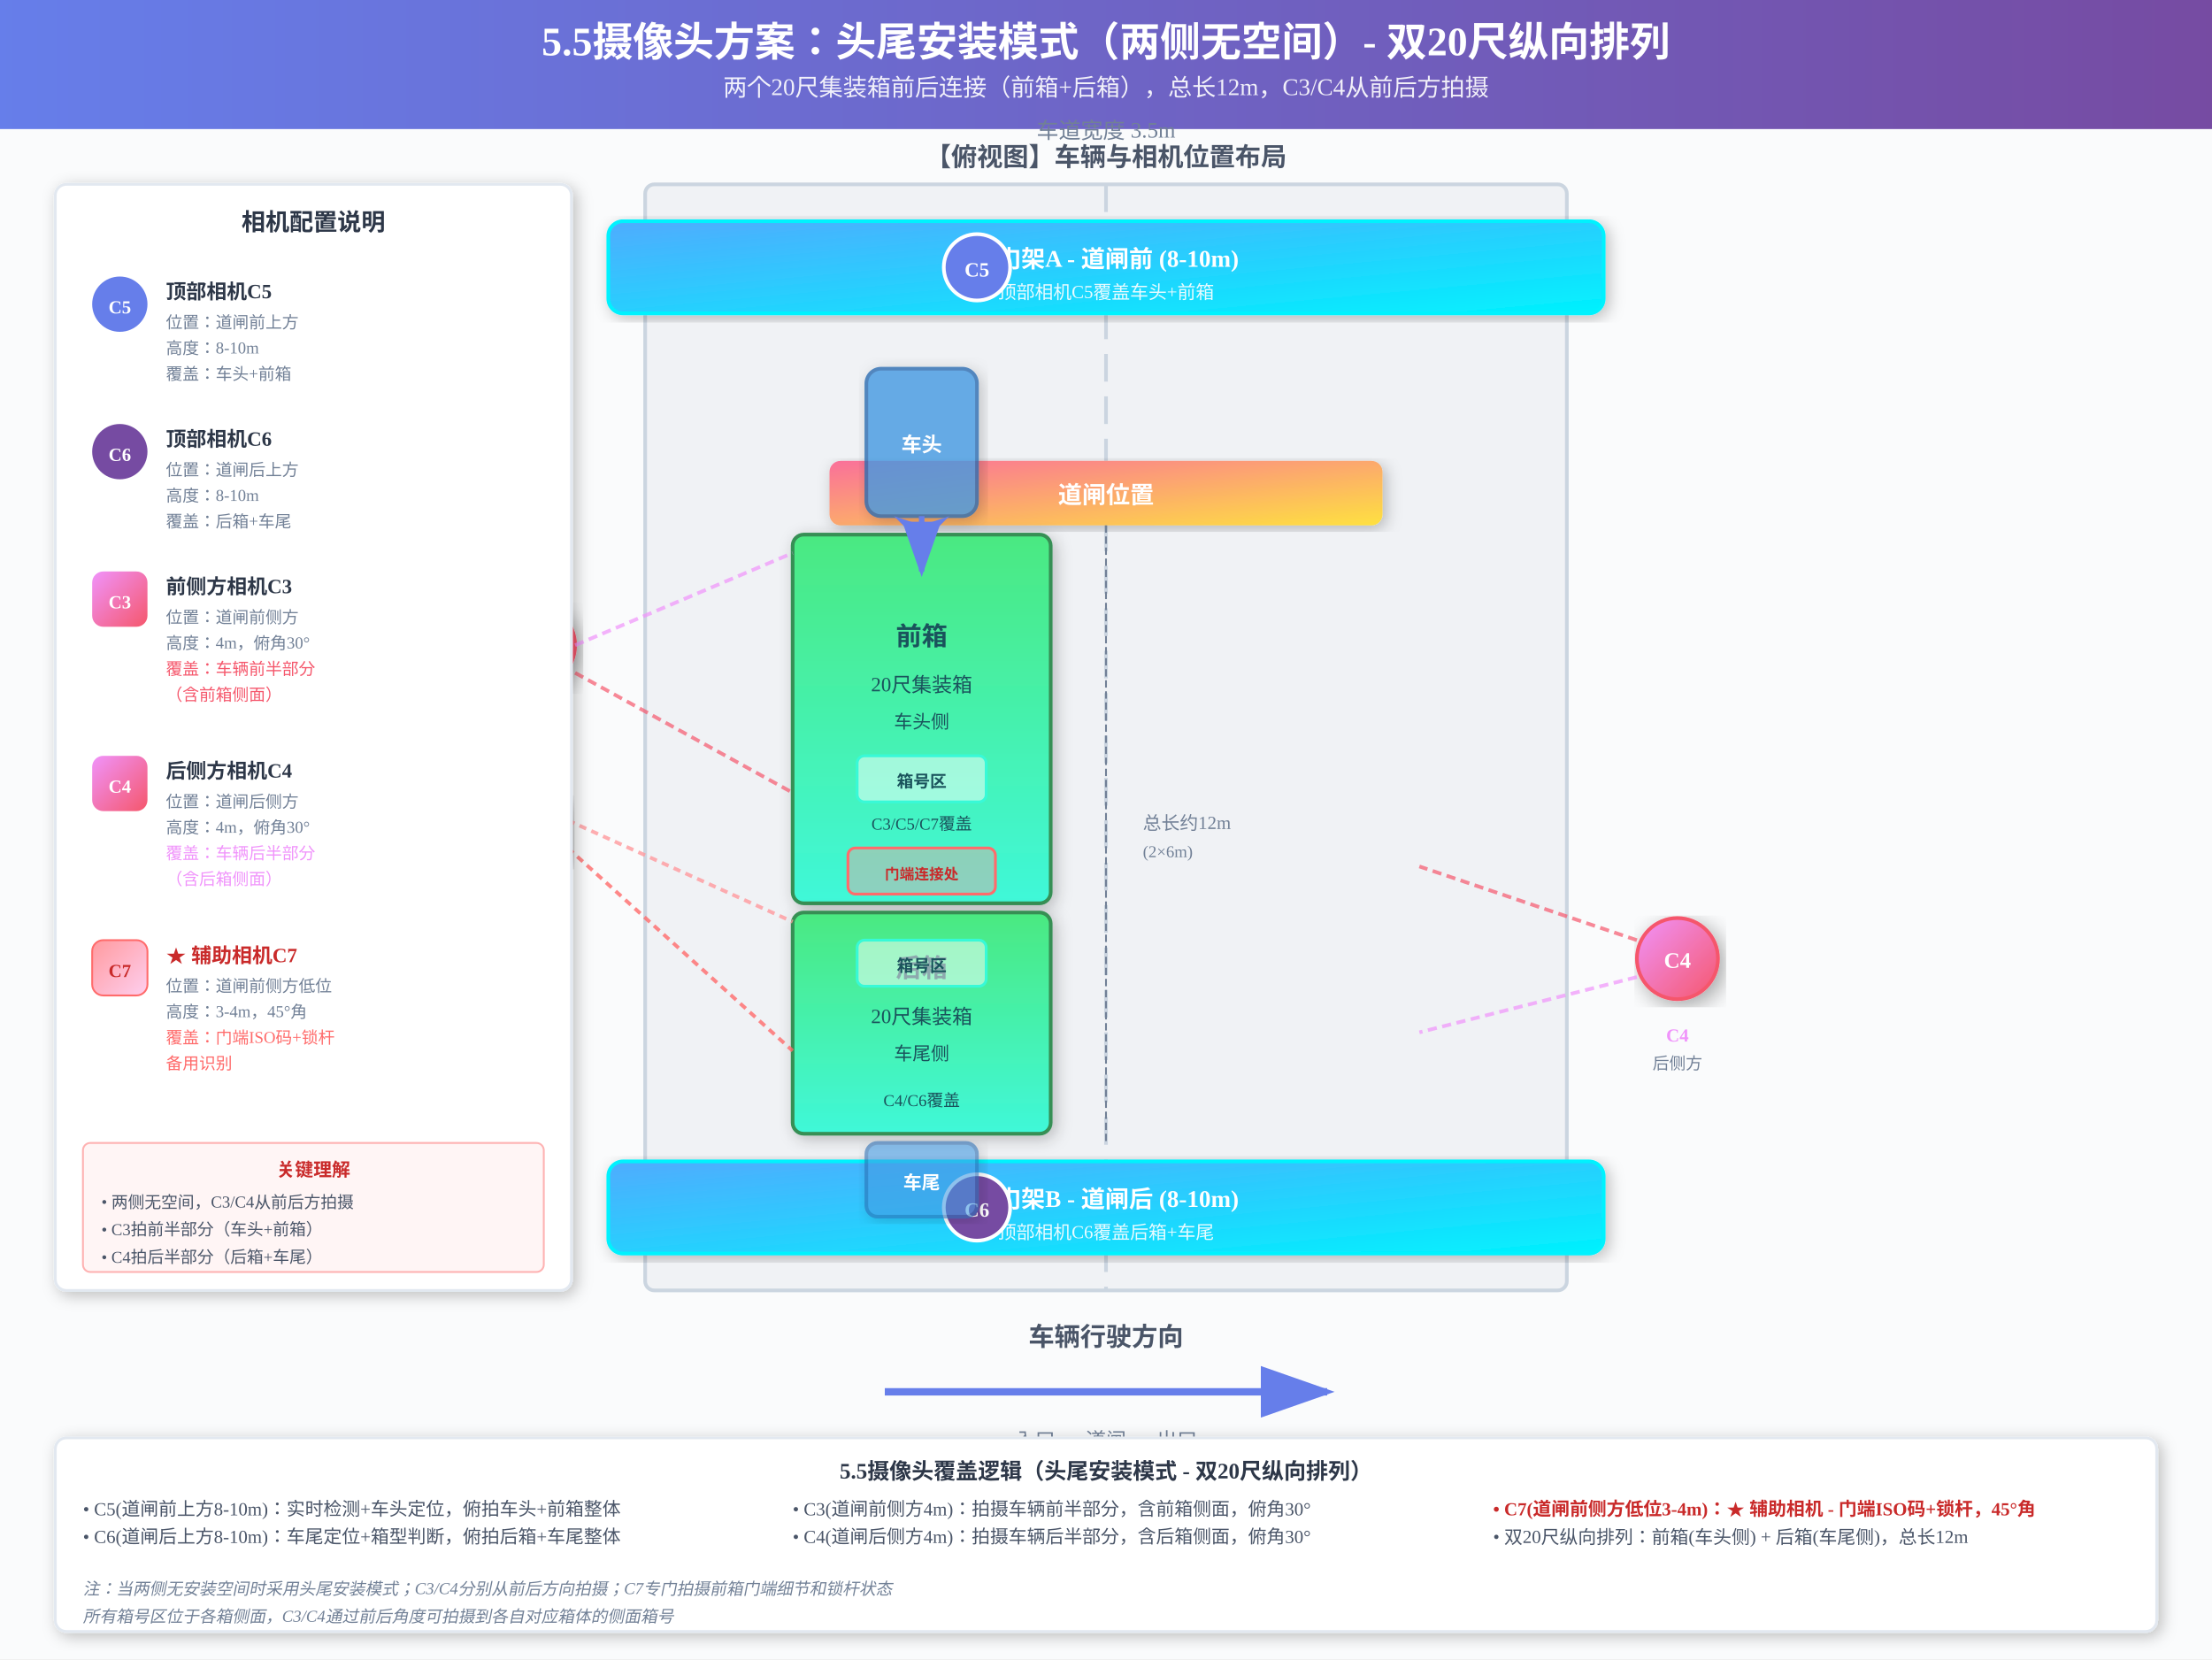
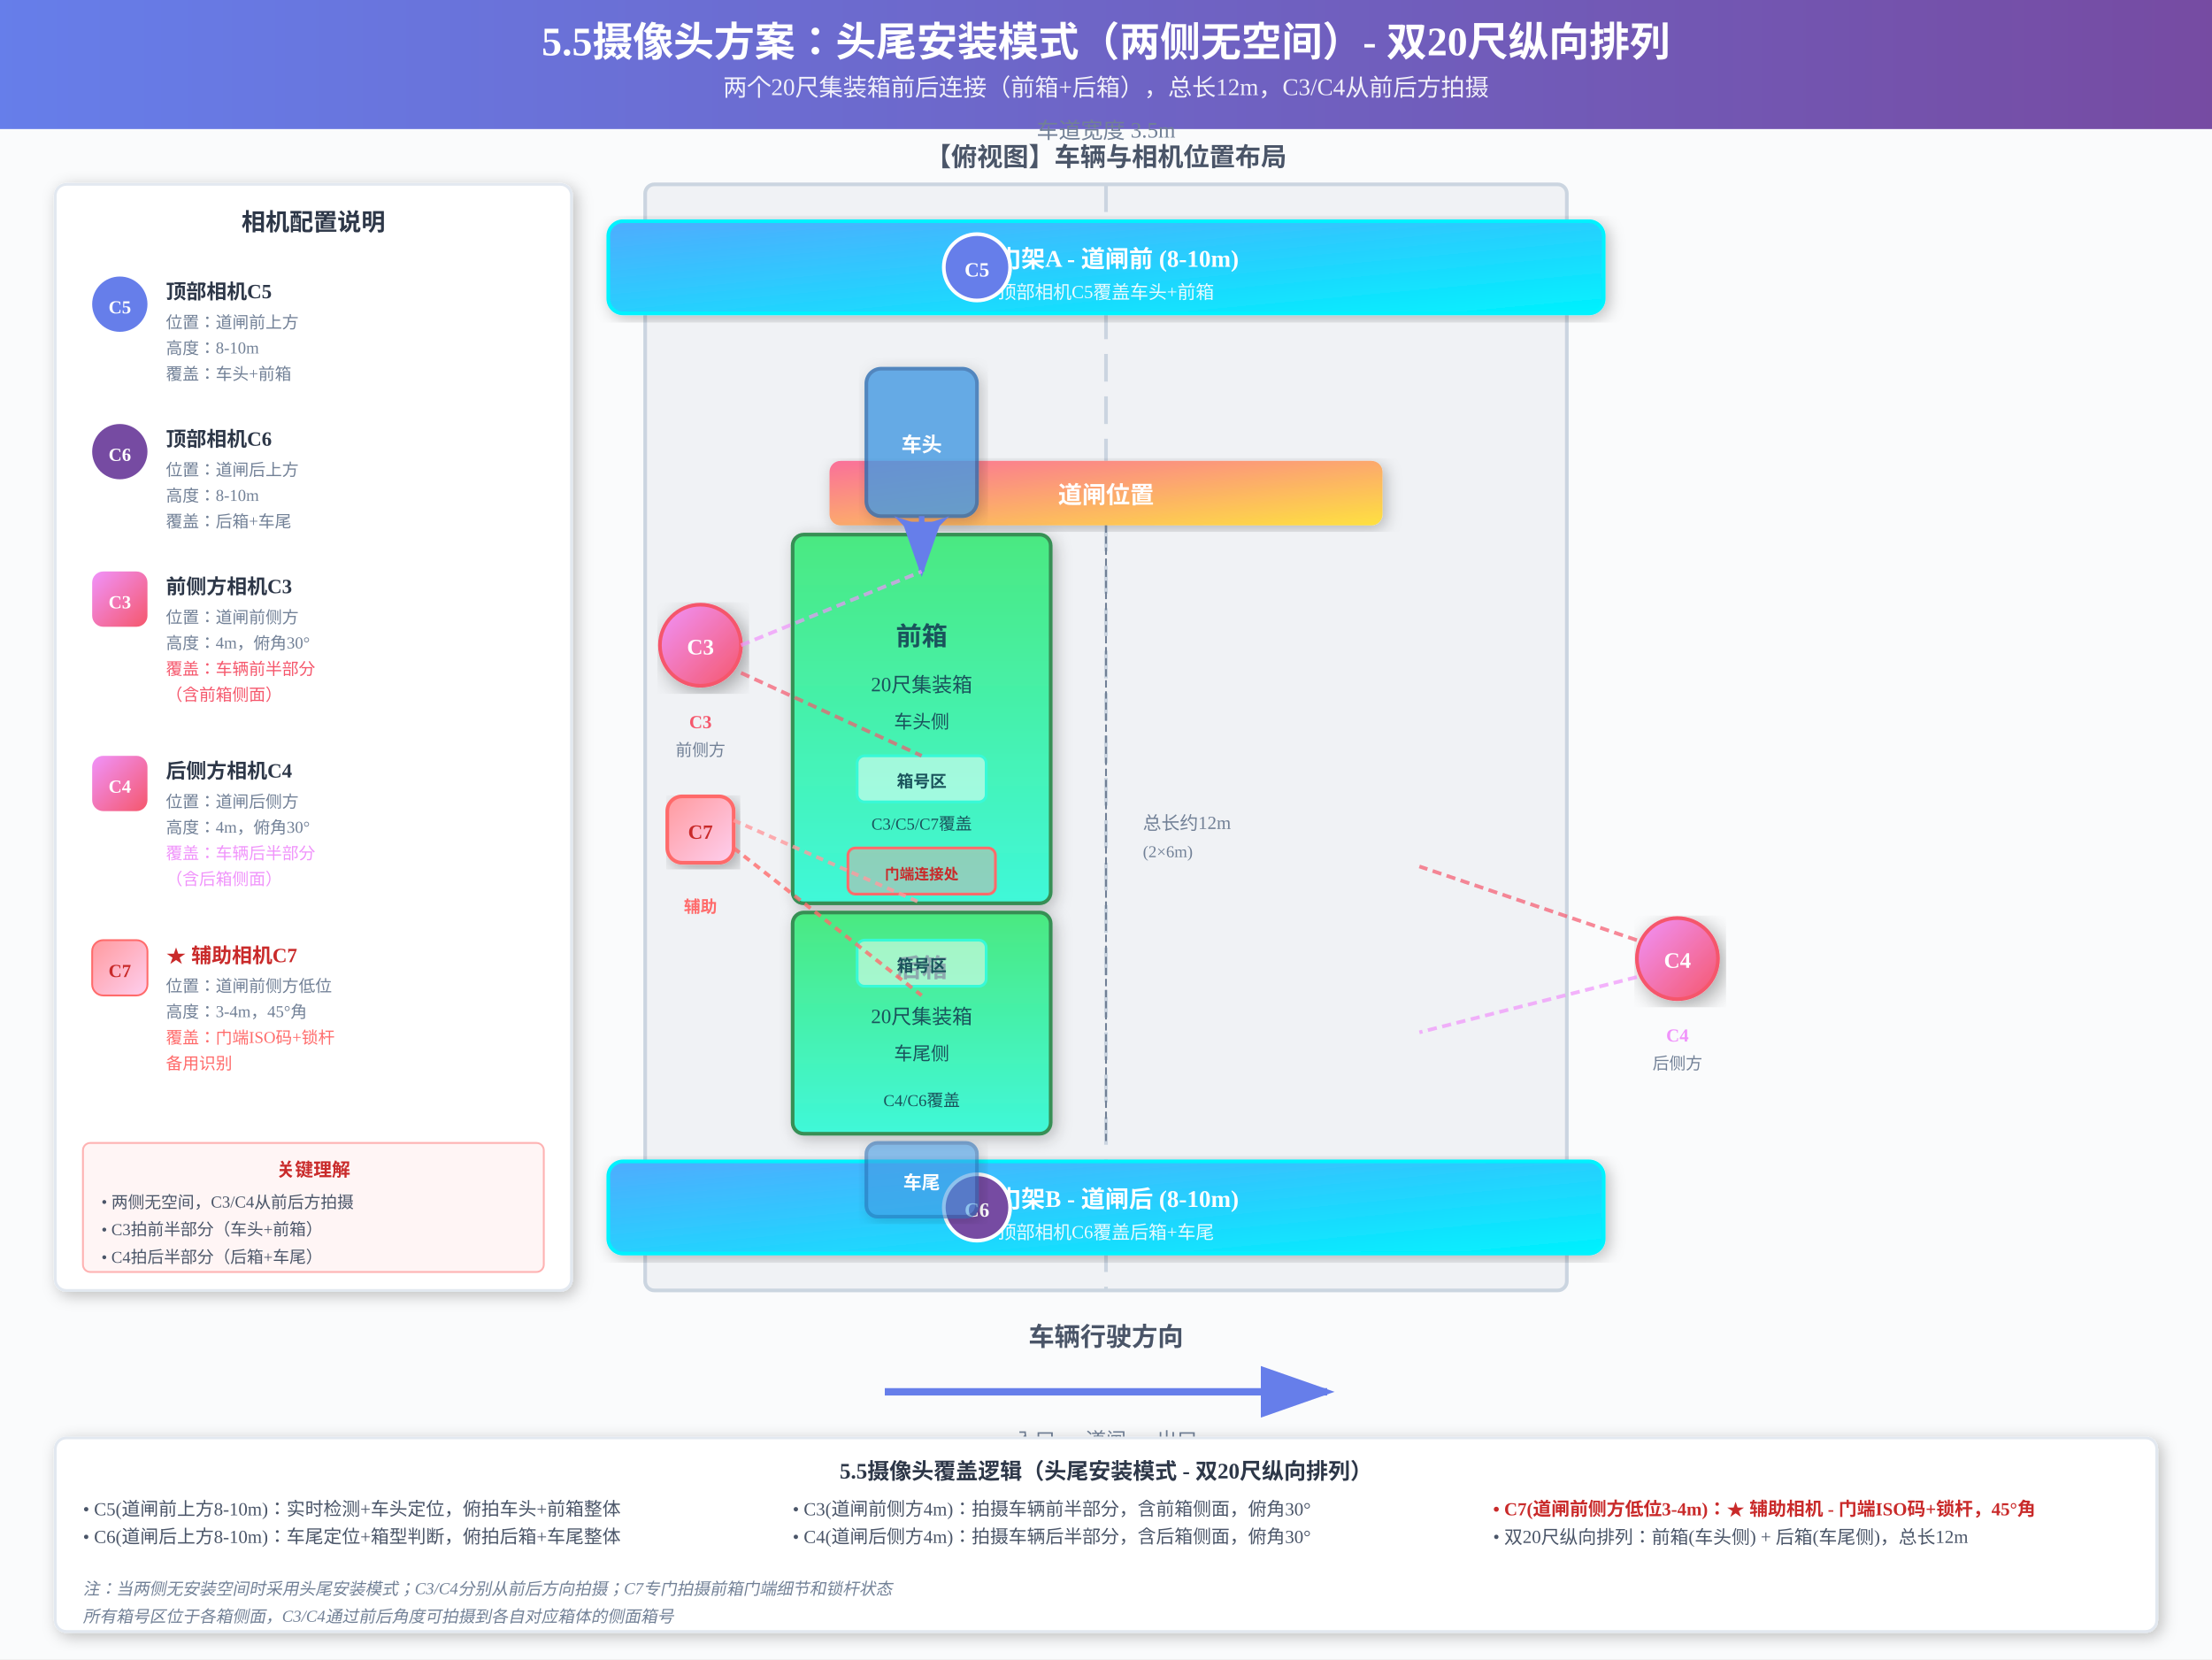
<svg xmlns="http://www.w3.org/2000/svg" width="1200" height="900">
  <defs>
    <linearGradient id="headerGrad" x1="0%" y1="0%" x2="100%" y2="0%">
      <stop offset="0%" style="stop-color:#667eea;stop-opacity:1" />
      <stop offset="100%" style="stop-color:#764ba2;stop-opacity:1" />
    </linearGradient>
    <linearGradient id="processGrad" x1="0%" y1="0%" x2="100%" y2="100%">
      <stop offset="0%" style="stop-color:#f093fb;stop-opacity:1" />
      <stop offset="100%" style="stop-color:#f5576c;stop-opacity:1" />
    </linearGradient>
    <linearGradient id="topCameraGrad" x1="0%" y1="0%" x2="100%" y2="100%">
      <stop offset="0%" style="stop-color:#4facfe;stop-opacity:1" />
      <stop offset="100%" style="stop-color:#00f2fe;stop-opacity:1" />
    </linearGradient>
    <linearGradient id="dualBoxGrad" x1="0%" y1="0%" x2="0%" y2="100%">
      <stop offset="0%" style="stop-color:#43e97b;stop-opacity:1" />
      <stop offset="100%" style="stop-color:#38f9d7;stop-opacity:1" />
    </linearGradient>
    <linearGradient id="gateGrad" x1="0%" y1="0%" x2="100%" y2="100%">
      <stop offset="0%" style="stop-color:#fa709a;stop-opacity:1" />
      <stop offset="100%" style="stop-color:#fee140;stop-opacity:1" />
    </linearGradient>
    <linearGradient id="auxCameraGrad" x1="0%" y1="0%" x2="100%" y2="100%">
      <stop offset="0%" style="stop-color:#ff9a9e;stop-opacity:1" />
      <stop offset="100%" style="stop-color:#fecfef;stop-opacity:1" />
    </linearGradient>
    <filter id="shadow">
      <feDropShadow dx="2" dy="2" stdDeviation="4" flood-opacity="0.25" />
    </filter>
    <filter id="strongShadow">
      <feDropShadow dx="3" dy="3" stdDeviation="6" flood-opacity="0.35" />
    </filter>
    <marker id="arrowBlue" markerWidth="10" markerHeight="7" refX="9" refY="3.5" orient="auto">
      <polygon points="0 0, 10 3.5, 0 7" fill="#667eea" />
    </marker>
    <marker id="arrowBlueDown" markerWidth="10" markerHeight="7" refX="9" refY="3.5" orient="270">
      <polygon points="0 0, 10 3.5, 0 7" fill="#667eea" />
    </marker>
    <marker id="arrowPink" markerWidth="10" markerHeight="7" refX="9" refY="3.5" orient="auto">
      <polygon points="0 0, 10 3.5, 0 7" fill="#f5576c" />
    </marker>
    <marker id="arrowCyan" markerWidth="10" markerHeight="7" refX="9" refY="3.5" orient="auto">
      <polygon points="0 0, 10 3.5, 0 7" fill="#00f2fe" />
    </marker>
    <marker id="arrowAux" markerWidth="10" markerHeight="7" refX="9" refY="3.5" orient="auto">
      <polygon points="0 0, 10 3.5, 0 7" fill="#ff6b6b" />
    </marker>
  </defs>
  <rect width="1200" height="900" fill="#fafbfc" />
  <g transform="translate(0, 0)">
    <rect width="1200" height="70" fill="url(#headerGrad)" />
    <text x="600" y="30" text-anchor="middle" font-size="22" fill="white" font-weight="bold">
      5.5摄像头方案：头尾安装模式（两侧无空间）- 双20尺纵向排列
    </text>
    <text x="600" y="52" text-anchor="middle" font-size="13" fill="rgba(255,255,255,0.9)">
      两个20尺集装箱前后连接（前箱+后箱），总长12m，C3/C4从前后方拍摄
    </text>
  </g>
  <g transform="translate(350, 100)">
    <text x="250" y="-10" text-anchor="middle" font-size="14" fill="#4a5568" font-weight="bold">【俯视图】车辆与相机位置布局</text>
    <rect x="0" y="0" width="500" height="600" fill="#f0f2f5" stroke="#cbd5e0" stroke-width="2" rx="5" />
    <text x="250" y="-25" text-anchor="middle" font-size="12" fill="#718096">车道宽度 3.5m</text>
    <line x1="250" y1="0" x2="250" y2="600" stroke="#cbd5e0" stroke-width="2" stroke-dasharray="15,8" />
    <rect x="-20" y="20" width="540" height="50" rx="8" fill="url(#topCameraGrad)" stroke="#00f2fe" stroke-width="2" filter="url(#shadow)" />
    <text x="250" y="45" text-anchor="middle" font-size="13" fill="white" font-weight="bold">龙门架A - 道闸前 (8-10m)</text>
    <text x="250" y="62" text-anchor="middle" font-size="10" fill="rgba(255,255,255,0.9)">顶部相机C5覆盖车头+前箱</text>
    <g transform="translate(180, 45)">
      <circle cx="0" cy="0" r="18" fill="#667eea" stroke="white" stroke-width="2" />
      <text x="0" y="5" text-anchor="middle" font-size="11" fill="white" font-weight="bold">C5</text>
    </g>
    <rect x="-20" y="530" width="540" height="50" rx="8" fill="url(#topCameraGrad)" stroke="#00f2fe" stroke-width="2" filter="url(#shadow)" />
    <text x="250" y="555" text-anchor="middle" font-size="13" fill="white" font-weight="bold">龙门架B - 道闸后 (8-10m)</text>
    <text x="250" y="572" text-anchor="middle" font-size="10" fill="rgba(255,255,255,0.9)">顶部相机C6覆盖后箱+车尾</text>
    <g transform="translate(180, 555)">
      <circle cx="0" cy="0" r="18" fill="#764ba2" stroke="white" stroke-width="2" />
      <text x="0" y="5" text-anchor="middle" font-size="11" fill="white" font-weight="bold">C6</text>
    </g>
    <g transform="translate(100, 150)">
      <rect x="0" y="0" width="300" height="35" rx="6" fill="url(#gateGrad)" filter="url(#shadow)" />
      <text x="150" y="23" text-anchor="middle" font-size="13" fill="white" font-weight="bold">道闸位置</text>
    </g>
    <g transform="translate(80, 190)">
      <rect x="0" y="0" width="140" height="200" rx="6" fill="url(#dualBoxGrad)" filter="url(#shadow)" opacity="0.95" stroke="#2d8a4e" stroke-width="2" />
      <text x="70" y="60" text-anchor="middle" font-size="14" fill="#1a535c" font-weight="bold">前箱</text>
      <text x="70" y="85" text-anchor="middle" font-size="11" fill="#1a535c">20尺集装箱</text>
      <text x="70" y="105" text-anchor="middle" font-size="10" fill="#1a535c">车头侧</text>
      <text x="70" y="160" text-anchor="middle" font-size="9" fill="#1a535c">C3/C5/C7覆盖</text>
      <rect x="35" y="120" width="70" height="25" rx="4" fill="rgba(255,255,255,0.5)" stroke="#38f9d7" stroke-width="1.5" />
      <text x="70" y="137" text-anchor="middle" font-size="9" fill="#1a535c" font-weight="bold">箱号区</text>
      <rect x="30" y="170" width="80" height="25" rx="4" fill="rgba(255,154,158,0.4)" stroke="#ff6b6b" stroke-width="1.5" />
      <text x="70" y="187" text-anchor="middle" font-size="8" fill="#c92a2a" font-weight="bold">门端连接处</text>
    </g>
    <g transform="translate(80, 395)">
      <rect x="0" y="0" width="140" height="120" rx="6" fill="url(#dualBoxGrad)" filter="url(#shadow)" opacity="0.95" stroke="#2d8a4e" stroke-width="2" />
      <text x="70" y="35" text-anchor="middle" font-size="14" fill="#1a535c" font-weight="bold">后箱</text>
      <text x="70" y="60" text-anchor="middle" font-size="11" fill="#1a535c">20尺集装箱</text>
      <text x="70" y="80" text-anchor="middle" font-size="10" fill="#1a535c">车尾侧</text>
      <text x="70" y="105" text-anchor="middle" font-size="9" fill="#1a535c">C4/C6覆盖</text>
      <rect x="35" y="15" width="70" height="25" rx="4" fill="rgba(255,255,255,0.5)" stroke="#38f9d7" stroke-width="1.5" />
      <text x="70" y="32" text-anchor="middle" font-size="9" fill="#1a535c" font-weight="bold">箱号区</text>
    </g>
    <g transform="translate(120, 100)">
      <rect x="0" y="0" width="60" height="80" rx="8" fill="#4299e1" opacity="0.8" filter="url(#shadow)" stroke="#2b6cb0" stroke-width="2" />
      <text x="30" y="45" text-anchor="middle" font-size="11" fill="white" font-weight="bold">车头</text>
      <polygon points="30,95 45,80 30,85 15,80" fill="#667eea" />
      <line x1="30" y1="80" x2="30" y2="110" stroke="#667eea" stroke-width="3" marker-end="url(#arrowBlue)" />
    </g>
    <g transform="translate(120, 520)">
      <rect x="0" y="0" width="60" height="40" rx="6" fill="#4299e1" opacity="0.6" filter="url(#shadow)" stroke="#2b6cb0" stroke-width="2" />
      <text x="30" y="25" text-anchor="middle" font-size="10" fill="white" font-weight="bold">车尾</text>
    </g>
-     <g transform="translate(-60, 250)">
+     <g transform="translate(30, 250)">
      <circle cx="0" cy="0" r="22" fill="url(#processGrad)" stroke="#f5576c" stroke-width="2" filter="url(#strongShadow)" />
      <text x="0" y="5" text-anchor="middle" font-size="12" fill="white" font-weight="bold">C3</text>
-       <path d="M 22,0 L 140,-50" stroke="#f093fb" stroke-width="2" stroke-dasharray="5,3" opacity="0.7" />
-       <path d="M 22,15 L 140,80" stroke="#f5576c" stroke-width="2" stroke-dasharray="5,3" opacity="0.7" />
+       <path d="M 22,0 L 120,-40" stroke="#f093fb" stroke-width="2" stroke-dasharray="5,3" opacity="0.7" />
+       <path d="M 22,15 L 120,60" stroke="#f5576c" stroke-width="2" stroke-dasharray="5,3" opacity="0.7" />
      <text x="0" y="45" text-anchor="middle" font-size="10" fill="#f5576c" font-weight="bold">C3</text>
      <text x="0" y="60" text-anchor="middle" font-size="9" fill="#718096">前侧方</text>
    </g>
    <g transform="translate(560, 420)">
      <circle cx="0" cy="0" r="22" fill="url(#processGrad)" stroke="#f5576c" stroke-width="2" filter="url(#strongShadow)" />
      <text x="0" y="5" text-anchor="middle" font-size="12" fill="white" font-weight="bold">C4</text>
      <path d="M -22,-10 L -140,-50" stroke="#f5576c" stroke-width="2" stroke-dasharray="5,3" opacity="0.7" />
      <path d="M -22,10 L -140,40" stroke="#f093fb" stroke-width="2" stroke-dasharray="5,3" opacity="0.7" />
      <text x="0" y="45" text-anchor="middle" font-size="10" fill="#f093fb" font-weight="bold">C4</text>
      <text x="0" y="60" text-anchor="middle" font-size="9" fill="#718096">后侧方</text>
    </g>
-     <g transform="translate(-60, 350)">
+     <g transform="translate(30, 350)">
      <rect x="-18" y="-18" width="36" height="36" rx="8" fill="url(#auxCameraGrad)" stroke="#ff6b6b" stroke-width="2" filter="url(#strongShadow)" />
      <text x="0" y="5" text-anchor="middle" font-size="11" fill="#c92a2a" font-weight="bold">C7</text>
-       <path d="M 18,-5 L 140,50" stroke="#ff9a9e" stroke-width="2" stroke-dasharray="4,3" opacity="0.8" />
-       <path d="M 18,10 L 140,120" stroke="#ff6b6b" stroke-width="2" stroke-dasharray="4,3" opacity="0.8" />
+       <path d="M 18,-5 L 120,40" stroke="#ff9a9e" stroke-width="2" stroke-dasharray="4,3" opacity="0.8" />
+       <path d="M 18,10 L 120,90" stroke="#ff6b6b" stroke-width="2" stroke-dasharray="4,3" opacity="0.8" />
      <text x="0" y="45" text-anchor="middle" font-size="9" fill="#ff6b6b" font-weight="bold">辅助</text>
    </g>
    <line x1="250" y1="185" x2="250" y2="520" stroke="#718096" stroke-width="1" stroke-dasharray="4,2" />
    <text x="270" y="350" text-anchor="start" font-size="10" fill="#718096">总长约12m</text>
    <text x="270" y="365" text-anchor="start" font-size="9" fill="#718096">(2×6m)</text>
  </g>
  <g transform="translate(30, 100)">
    <rect x="0" y="0" width="280" height="600" fill="white" stroke="#e2e8f0" stroke-width="1.5" rx="6" filter="url(#shadow)" />
    <text x="140" y="25" text-anchor="middle" font-size="13" fill="#2d3748" font-weight="bold">相机配置说明</text>
    <g transform="translate(20, 50)">
      <circle cx="15" cy="15" r="15" fill="#667eea" />
      <text x="15" y="20" text-anchor="middle" font-size="10" fill="white" font-weight="bold">C5</text>
      <text x="40" y="12" font-size="11" fill="#2d3748" font-weight="bold">顶部相机C5</text>
      <text x="40" y="28" font-size="9" fill="#718096">位置：道闸前上方</text>
      <text x="40" y="42" font-size="9" fill="#718096">高度：8-10m</text>
      <text x="40" y="56" font-size="9" fill="#718096">覆盖：车头+前箱</text>
    </g>
    <g transform="translate(20, 130)">
      <circle cx="15" cy="15" r="15" fill="#764ba2" />
      <text x="15" y="20" text-anchor="middle" font-size="10" fill="white" font-weight="bold">C6</text>
      <text x="40" y="12" font-size="11" fill="#2d3748" font-weight="bold">顶部相机C6</text>
      <text x="40" y="28" font-size="9" fill="#718096">位置：道闸后上方</text>
      <text x="40" y="42" font-size="9" fill="#718096">高度：8-10m</text>
      <text x="40" y="56" font-size="9" fill="#718096">覆盖：后箱+车尾</text>
    </g>
    <g transform="translate(20, 210)">
      <rect x="0" y="0" width="30" height="30" rx="6" fill="url(#processGrad)" />
      <text x="15" y="20" text-anchor="middle" font-size="10" fill="white" font-weight="bold">C3</text>
      <text x="40" y="12" font-size="11" fill="#2d3748" font-weight="bold">前侧方相机C3</text>
      <text x="40" y="28" font-size="9" fill="#718096">位置：道闸前侧方</text>
      <text x="40" y="42" font-size="9" fill="#718096">高度：4m，俯角30°</text>
      <text x="40" y="56" font-size="9" fill="#f5576c">覆盖：车辆前半部分</text>
      <text x="40" y="70" font-size="9" fill="#f5576c">（含前箱侧面）</text>
    </g>
    <g transform="translate(20, 310)">
      <rect x="0" y="0" width="30" height="30" rx="6" fill="url(#processGrad)" />
      <text x="15" y="20" text-anchor="middle" font-size="10" fill="white" font-weight="bold">C4</text>
      <text x="40" y="12" font-size="11" fill="#2d3748" font-weight="bold">后侧方相机C4</text>
      <text x="40" y="28" font-size="9" fill="#718096">位置：道闸后侧方</text>
      <text x="40" y="42" font-size="9" fill="#718096">高度：4m，俯角30°</text>
      <text x="40" y="56" font-size="9" fill="#f093fb">覆盖：车辆后半部分</text>
      <text x="40" y="70" font-size="9" fill="#f093fb">（含后箱侧面）</text>
    </g>
    <g transform="translate(20, 410)">
      <rect x="0" y="0" width="30" height="30" rx="6" fill="url(#auxCameraGrad)" stroke="#ff6b6b" stroke-width="1" />
      <text x="15" y="20" text-anchor="middle" font-size="10" fill="#c92a2a" font-weight="bold">C7</text>
      <text x="40" y="12" font-size="11" fill="#c92a2a" font-weight="bold">★ 辅助相机C7</text>
      <text x="40" y="28" font-size="9" fill="#718096">位置：道闸前侧方低位</text>
      <text x="40" y="42" font-size="9" fill="#718096">高度：3-4m，45°角</text>
      <text x="40" y="56" font-size="9" fill="#ff6b6b">覆盖：门端ISO码+锁杆</text>
      <text x="40" y="70" font-size="9" fill="#ff6b6b">备用识别</text>
    </g>
    <g transform="translate(15, 520)">
      <rect x="0" y="0" width="250" height="70" fill="#fff5f5" stroke="#feb2b2" stroke-width="1" rx="4" />
      <text x="125" y="18" text-anchor="middle" font-size="10" fill="#c92a2a" font-weight="bold">关键理解</text>
      <text x="10" y="35" font-size="9" fill="#4a5568">• 两侧无空间，C3/C4从前后方拍摄</text>
      <text x="10" y="50" font-size="9" fill="#4a5568">• C3拍前半部分（车头+前箱）</text>
      <text x="10" y="65" font-size="9" fill="#4a5568">• C4拍后半部分（后箱+车尾）</text>
    </g>
  </g>
  <g transform="translate(600, 730)">
    <text x="0" y="0" text-anchor="middle" font-size="14" fill="#4a5568" font-weight="bold">车辆行驶方向</text>
    <line x1="-120" y1="25" x2="120" y2="25" stroke="#667eea" stroke-width="4" marker-end="url(#arrowBlue)" />
    <text x="0" y="55" text-anchor="middle" font-size="11" fill="#718096">入口 → 道闸 → 出口</text>
  </g>
  <g transform="translate(30, 780)">
    <rect x="0" y="0" width="1140" height="105" fill="white" stroke="#e2e8f0" stroke-width="1.5" rx="6" filter="url(#shadow)" />
    <text x="570" y="22" text-anchor="middle" font-size="12" fill="#2d3748" font-weight="bold">5.5摄像头覆盖逻辑（头尾安装模式 - 双20尺纵向排列）</text>
    <text x="15" y="42" font-size="10" fill="#4a5568">• C5(道闸前上方8-10m)：实时检测+车头定位，俯拍车头+前箱整体</text>
    <text x="15" y="57" font-size="10" fill="#4a5568">• C6(道闸后上方8-10m)：车尾定位+箱型判断，俯拍后箱+车尾整体</text>
    <text x="400" y="42" font-size="10" fill="#4a5568">• C3(道闸前侧方4m)：拍摄车辆前半部分，含前箱侧面，俯角30°</text>
    <text x="400" y="57" font-size="10" fill="#4a5568">• C4(道闸后侧方4m)：拍摄车辆后半部分，含后箱侧面，俯角30°</text>
    <text x="780" y="42" font-size="10" fill="#c92a2a" font-weight="bold">• C7(道闸前侧方低位3-4m)：★ 辅助相机 - 门端ISO码+锁杆，45°角</text>
    <text x="780" y="57" font-size="10" fill="#4a5568">• 双20尺纵向排列：前箱(车头侧) + 后箱(车尾侧)，总长12m</text>
    <text x="15" y="85" font-size="9" fill="#718096" font-style="italic">注：当两侧无安装空间时采用头尾安装模式；C3/C4分别从前后方向拍摄；C7专门拍摄前箱门端细节和锁杆状态</text>
    <text x="15" y="100" font-size="9" fill="#718096" font-style="italic">     所有箱号区位于各箱侧面，C3/C4通过前后角度可拍摄到各自对应箱体的侧面箱号</text>
  </g>
</svg>
